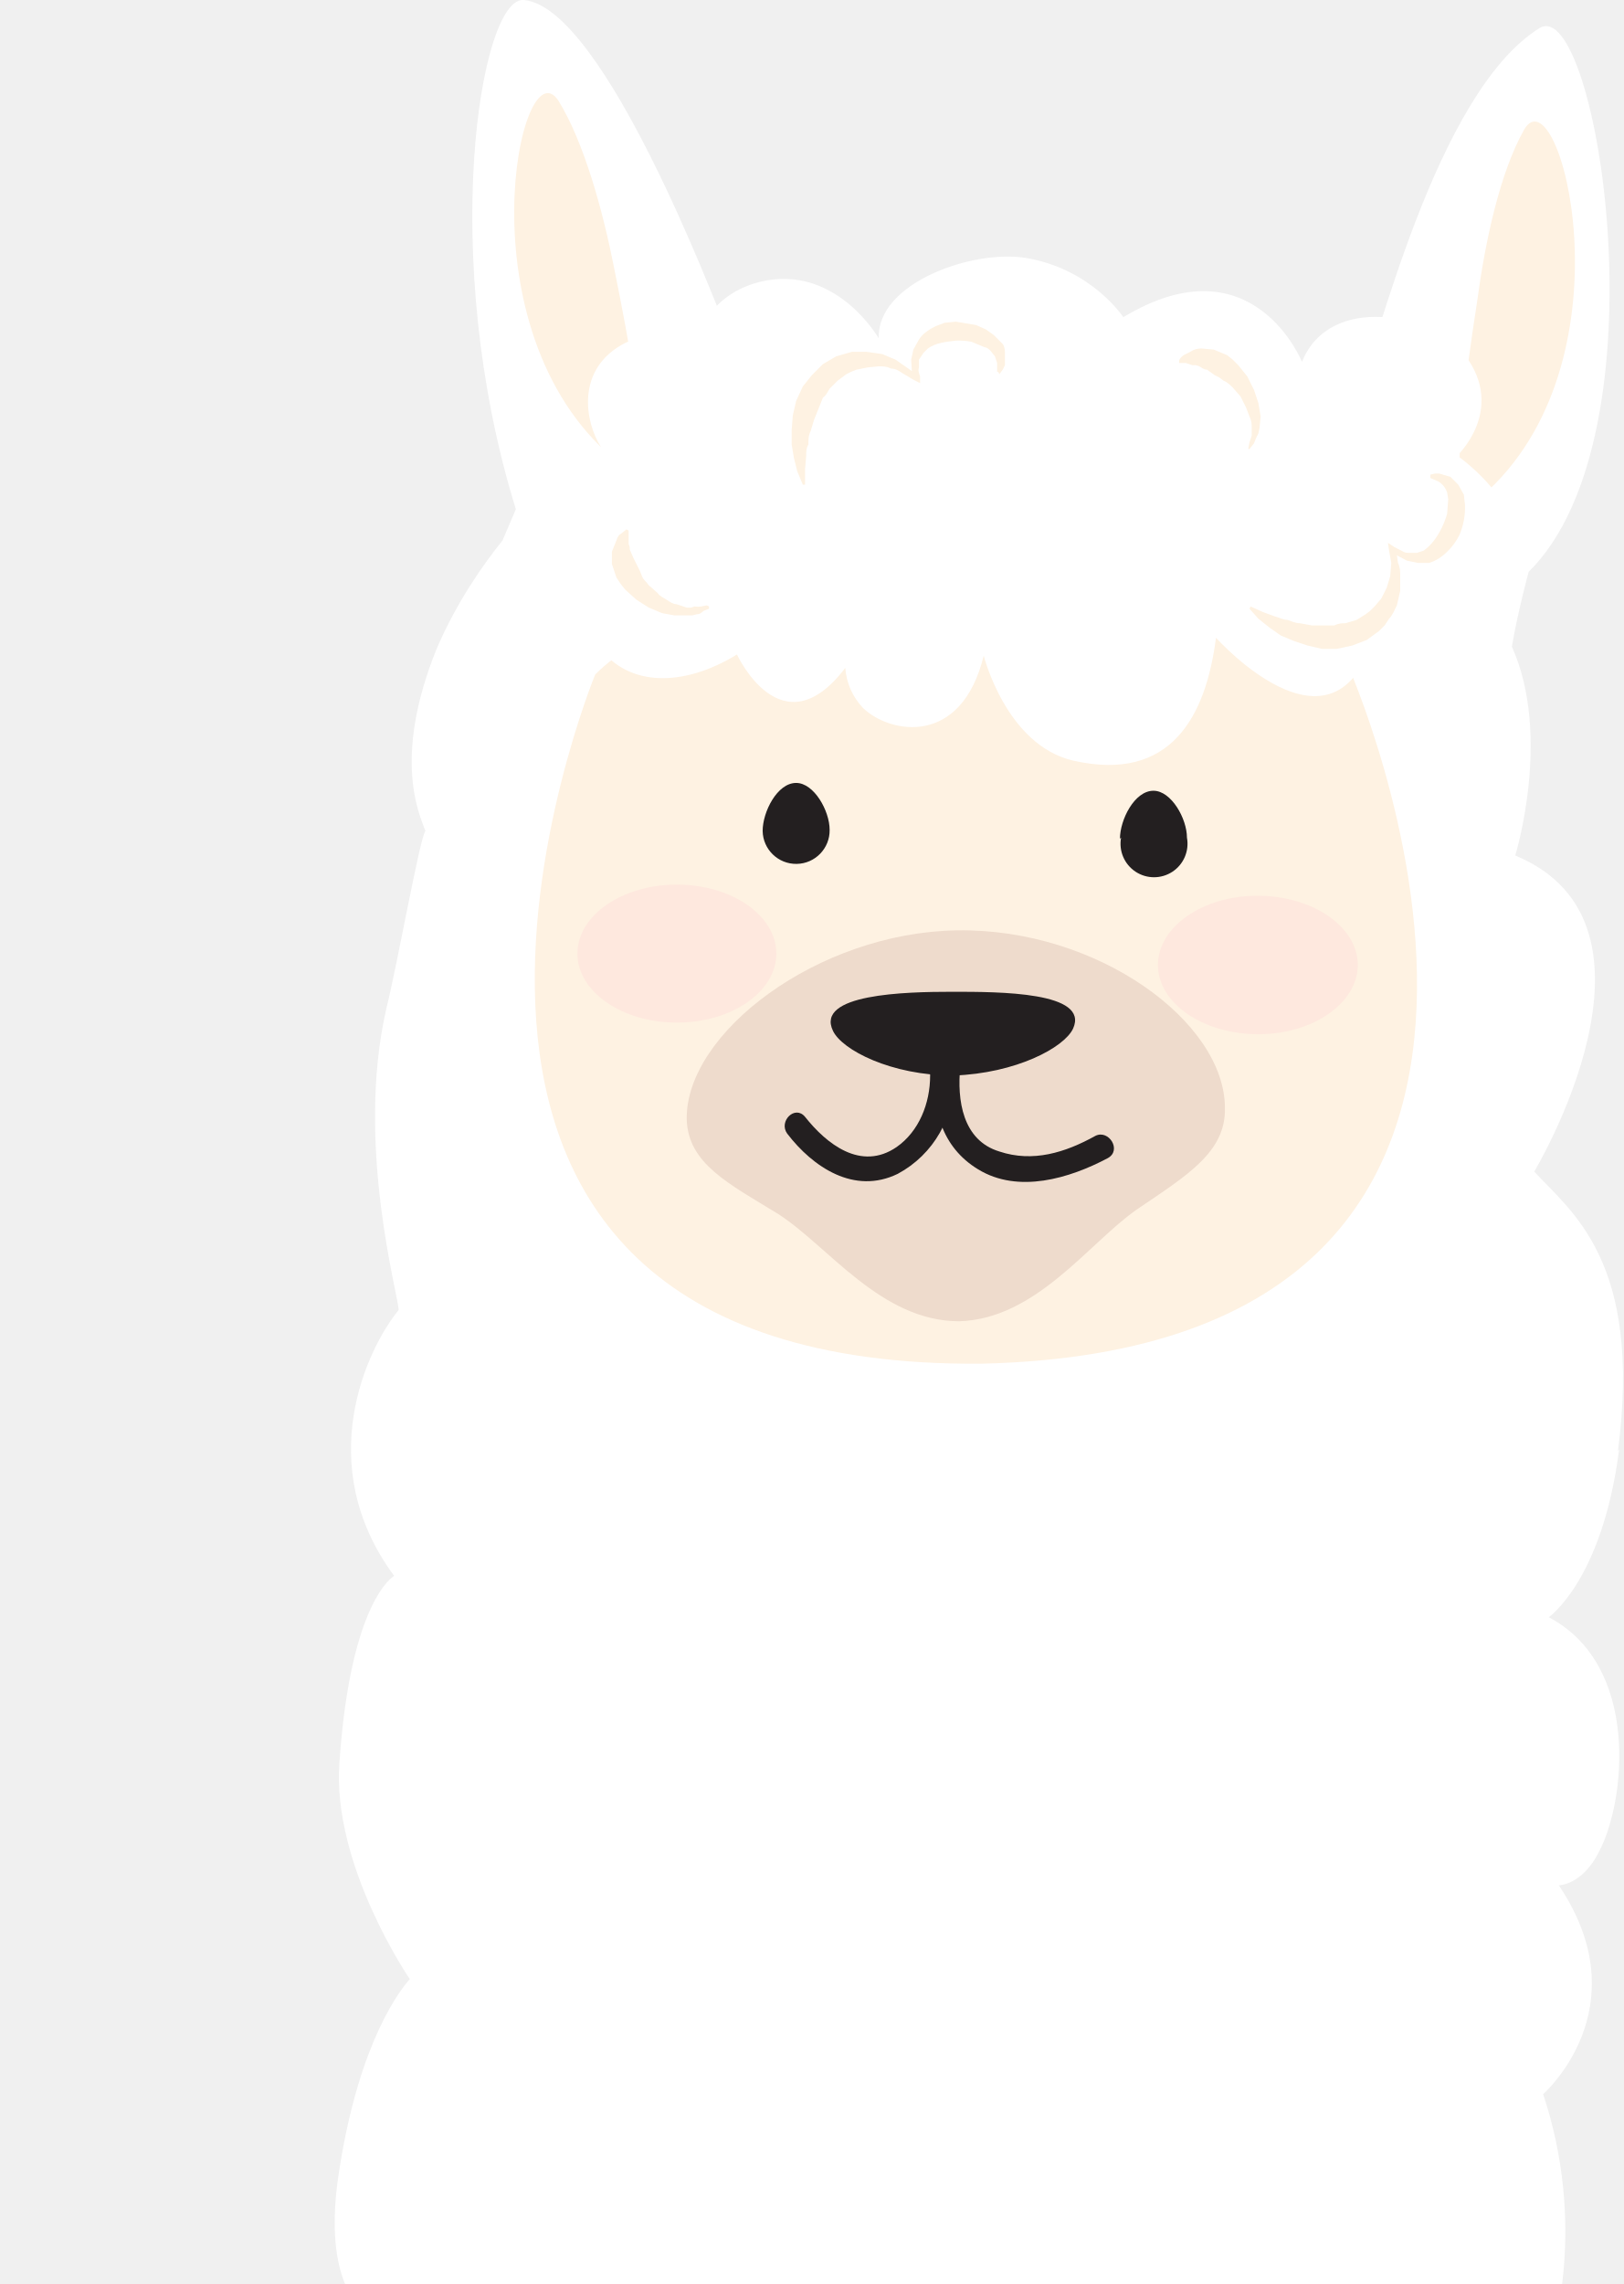
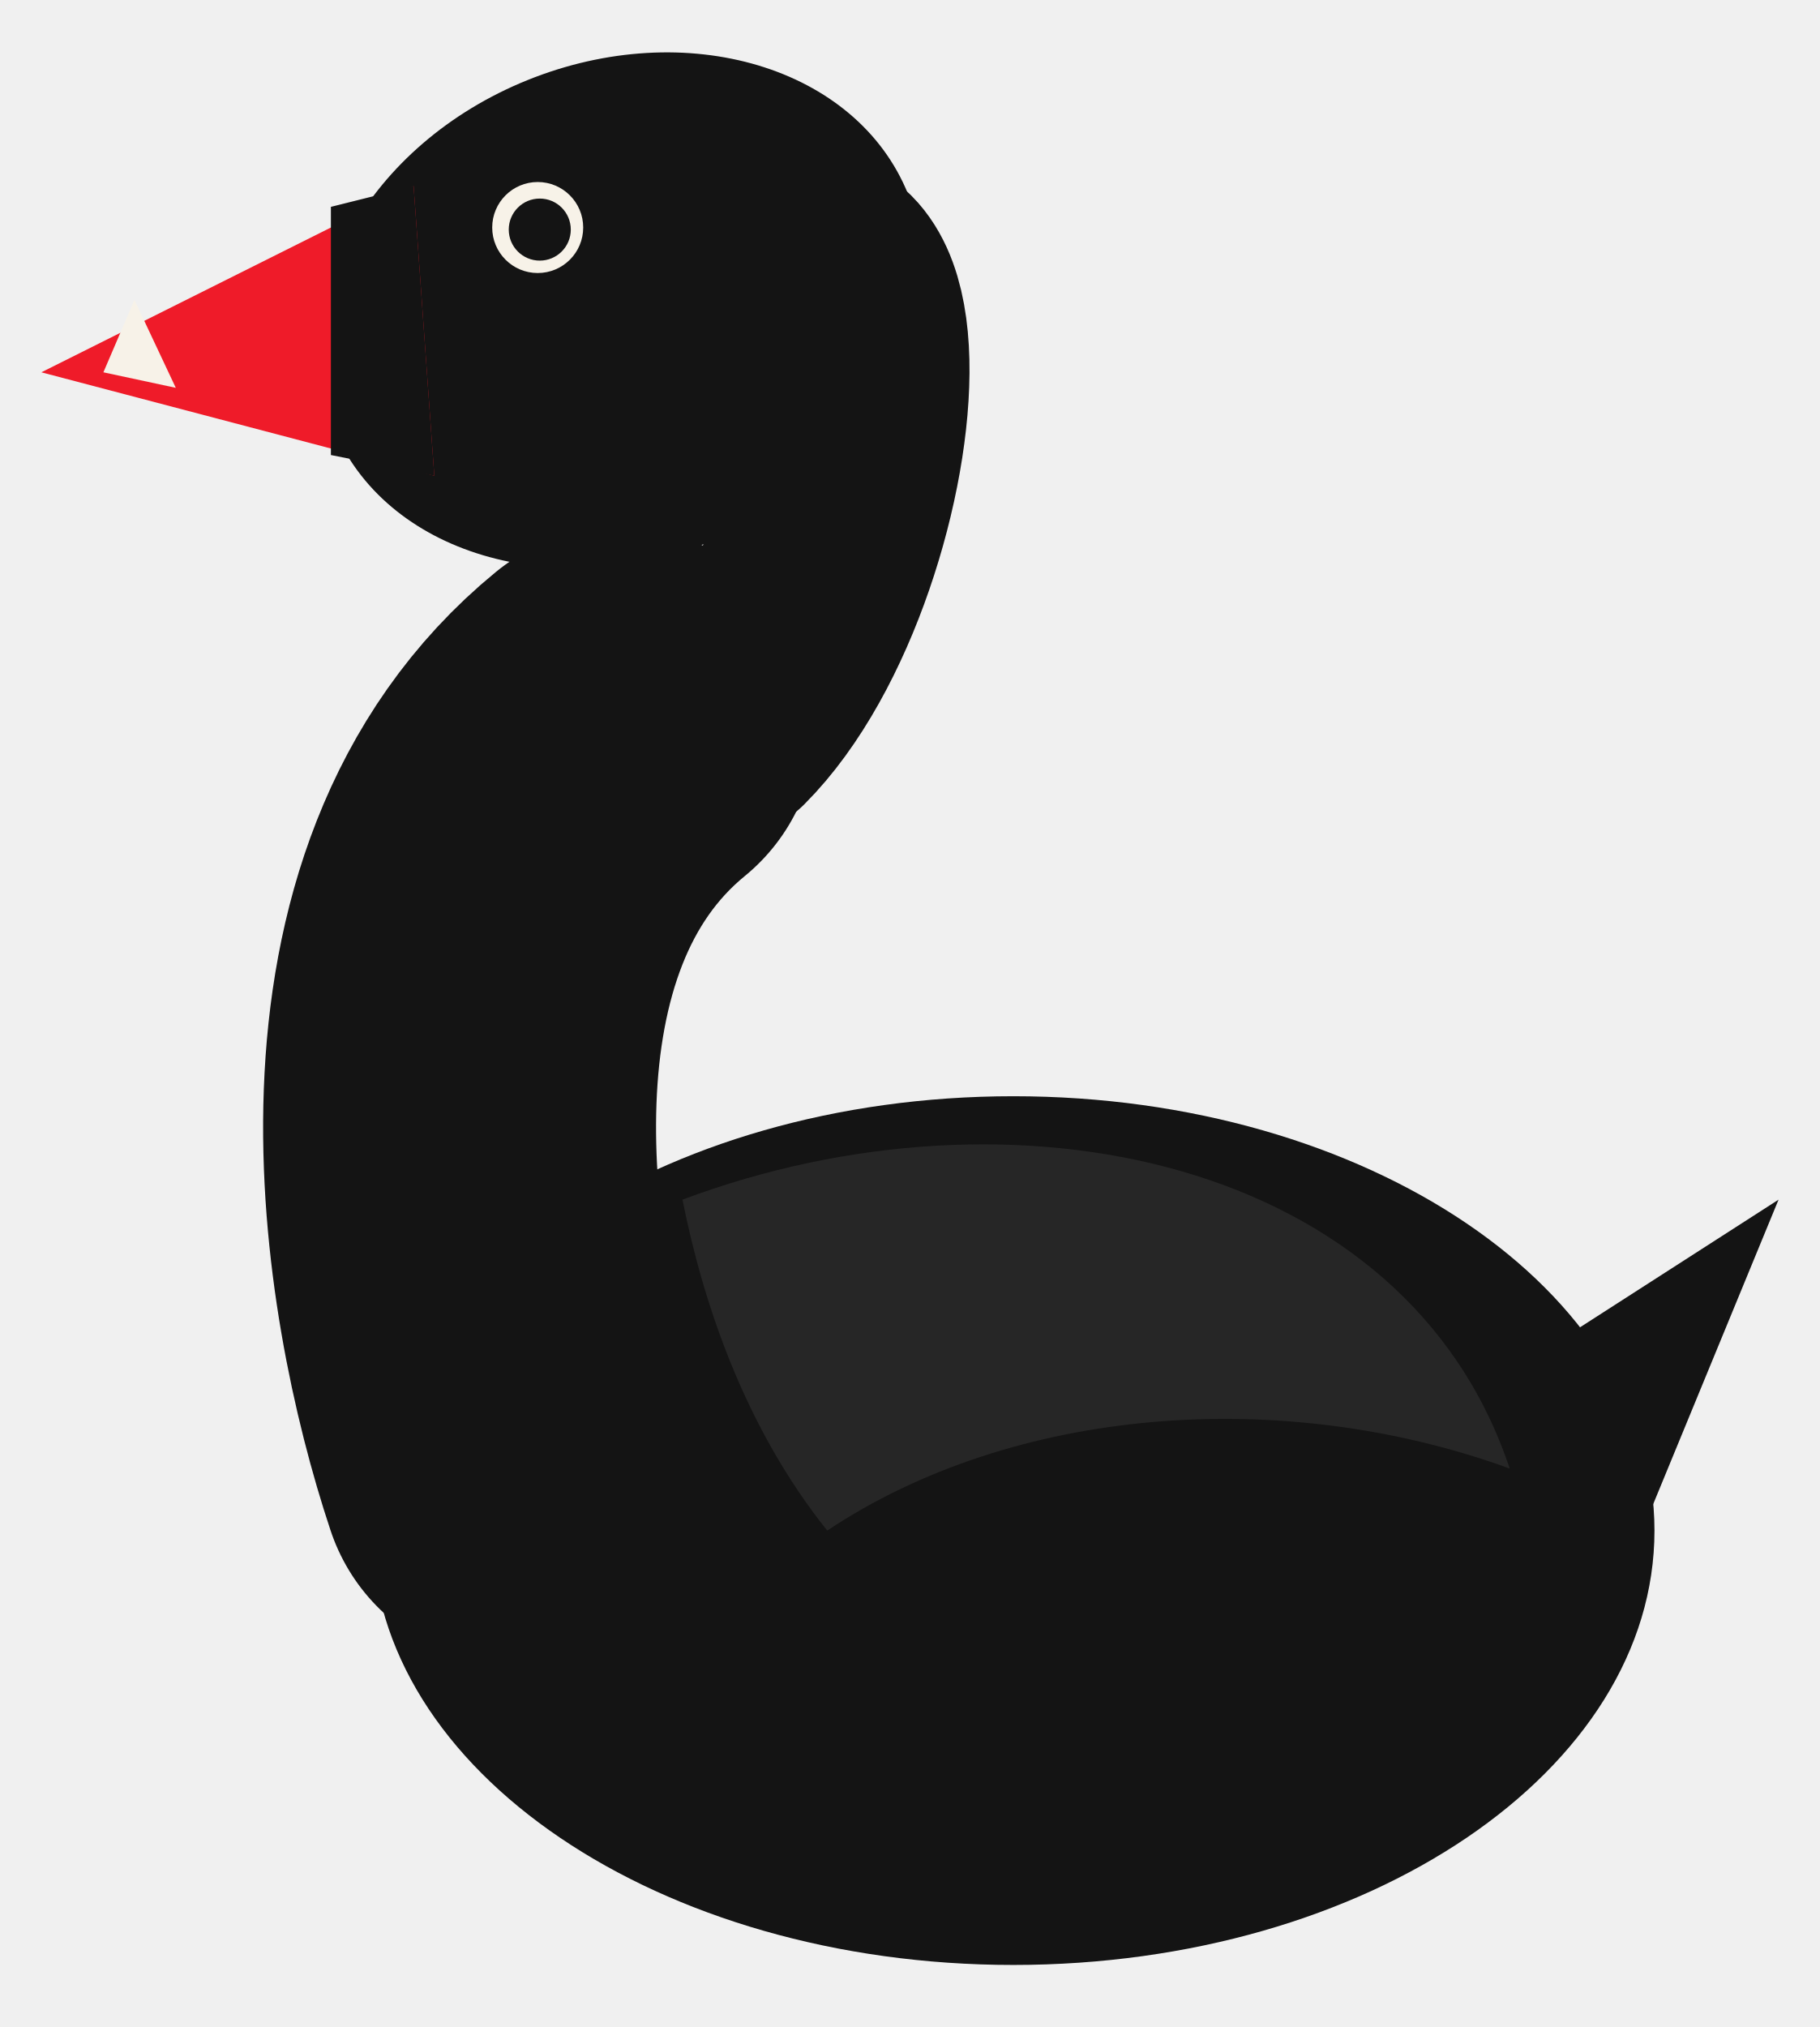
- <svg xmlns="http://www.w3.org/2000/svg" width="145.4" height="204.5" xml:space="preserve">
-   <defs>
-     <clipPath id="a" clipPathUnits="userSpaceOnUse">
-       <path d="M5210 5148.5c-111.4 0-201.8 62.7-201.8 140s90.4 140 201.8 140c111.5 0 201.9-62.7 201.9-140s-90.4-140-201.9-140" />
-     </clipPath>
-   </defs>
-   <path fill="#fff" d="M145 129.8c-1.5 11.7-6.3 15-6.3 15 8.2 4.3 6.9 16.5 4.5 21-1.5 3-3.6 3-3.6 3 7.4 11-1.4 18.7-1.4 18.7a39 39 0 0 1 1.7 17h-109c-.7-1.7-1.4-4.8-.5-10.3 1.8-11.5 5.5-16.1 6.3-17 0 0-7-10.2-6.3-19.4 1-14.6 4.9-16.7 4.9-16.7-7.4-10-2.4-20.4.4-23.8 0-1.3-3.9-14.8-1.1-27 1-4 3-15.3 3.5-15.9-.5-1.4-3-6.4 1-16.3 1.8-4.2 4.2-7.6 5.9-9.7l1.2-2.8C39.2 23 43-.3 46.9 0c7.2.6 17.2 27.3 18 29.1.2.7 7.8 1.3 16.2 1.9 7.8-.6 15.8-1 20-.4 5.2.9 9.6 2.4 13.3 4.1 5 .7 6.9.9 7.2.3 1.6-3.3 6.9-26.7 16.3-32.5 5.1-3 11.5 36.4-1 48.7 0 0-1 3.7-1.5 6.7 3.6 8 .3 18.7.3 18.7 15 6.2 1.7 28.3 1.7 28.3 3.3 3.6 9.7 8 7.5 25" />
-   <path fill="#fef2e2" d="M136.5 11.6c3.1-5.3 9.9 20-3.2 32.3-3.2 3-3.3-2.1-1-17 .7-5.2 2-11.4 4.2-15.3M50 9c-3.4-5.1-8.8 20.5 5 32.1C58.2 44 58 38.8 55 24c-1-5.1-2.7-11.3-5-15M53.3 60.4c8.4-8.7 33.6-6.6 33.6-6.6s25-3 33.7 5.5c0 0 27.6 61.4-32.7 62.8-60.2.5-34.6-61.7-34.6-61.7" />
-   <g clip-path="url(#a)" transform="matrix(.04413 0 0 .04413 -169.3 -148)">
-     <path fill="#fee8de" d="M5008.2 5148.5h403.7v280h-403.7Z" />
+ <svg xmlns="http://www.w3.org/2000/svg" viewBox="52 34 176 196" width="176" height="196">
+   <g fill="#141414">
+     <ellipse cx="150" cy="182" rx="62" ry="42" />
+     <path d="M196 168 L224 150 L210 184 Z" />
  </g>
-   <path fill="#fee8de" d="M112.6 80.2c-4.9 0-8.9 2.8-8.9 6.2 0 3.4 4 6.2 9 6.2 4.9 0 8.9-2.8 8.9-6.2 0-3.4-4-6.2-9-6.2" />
-   <path fill="#231f20" d="M68.3 74.4a3 3 0 1 0 6-.1c0-1.7-1.4-4.2-3-4.2-1.7 0-3 2.6-3 4.3M100.4 75a3 3 0 1 0 5.9 0c0-1.7-1.4-4.2-3-4.2-1.7 0-3 2.6-3 4.3" />
-   <path fill="#eedbcc" d="M61.5 100.2c-.1-7.7 11.7-16.7 24.2-16.9 12.6-.2 24 8.2 24 15.9.1 4-3.5 6.1-7.9 9.1-4.3 3-9 9.8-15.9 10-7 0-11.7-6.7-16.2-9.6-4.4-2.7-8.1-4.5-8.2-8.5" />
-   <path fill="#fff" d="M48.8 44.7c.3-2.6 2.3-4.8 5-4.7-1.4-2.2-2.3-7 2.2-9.3 2.8-1.3 6 1.1 6 1.1s.6-5.6 6.7-6.7c6.4-1.1 10 5.2 10 5.2-.2-5 8.5-8 13.2-7.2 5.9 1 8.7 5.3 8.7 5.3 11.6-7 16 4 16 4 2.5-6.2 11.7-4.3 14.6-.6 3.7 4.9-.7 9-.7 9s8 5.4 4.5 11.6c-4 7.1-11.5 2.7-11.5 2.7-3 15-14.6 2-14.6 2-.9 7-4 13-12.8 11-6-1.4-8-9.4-8-9.4-2 8.2-8.4 7-10.8 4.7a5.8 5.8 0 0 1-1.6-3.6C70 67.3 66 58.6 66 58.6c-4.9 3-9.7 2.8-12.2-.5-1.4-1.9-1.8-4-1-7.4-2.1-.6-4.4-2.3-4-6" />
-   <path fill="#fef2e2" d="m128.1 42.8.7.3a1.8 1.8 0 0 1 .8 1l.1.6-.1 1.3a7.8 7.8 0 0 1-.5 1.3c-.4.8-.9 1.5-1.6 2l-.6.2h-.7c-.2 0-.4 0-.7-.2l-.6-.3-.6-.4.1.7.2 1.1-.1 1.2-.3 1-.5 1-.6.7-.4.4-.4.3-.8.5-1 .3c-.3 0-.6 0-1 .2h-2l-1.1-.2c-.4 0-.8-.2-1.1-.3-.4 0-.7-.2-1.1-.3l-1.1-.4-1.1-.5-.1.2.8.9 1 .8 1 .7 1.2.5 1.2.4 1.3.3h1.3l1.4-.3 1.3-.5 1.1-.8.5-.5.4-.6c.3-.3.5-.8.7-1.2l.3-1.3v-1.3c0-.4 0-.8-.2-1.2L125 49l-.5.4 1.5.8 1 .2h1c.6-.2 1.1-.5 1.6-1a5.2 5.2 0 0 0 1.1-1.5 6.2 6.2 0 0 0 .5-2.7l-.1-.9-.5-.9-.7-.7-1-.3h-.4l-.4.1v.2M89.5 33.5l.3-.4.2-.4v-1c0-.3 0-.6-.2-.9L89 30l-.7-.5-.9-.4-1.8-.3-1 .1-.8.3c-.6.3-1.2.7-1.5 1.2l-.5.9-.2.9.1 1.7.5-.3-1-.7-1-.7-1.2-.5-1.4-.2h-1.3l-.7.2-.7.2-1.2.7-1 1-.8 1-.6 1.3-.3 1.3-.1 1.3v1.3l.2 1.2.3 1.2.5 1.2h.2V42l.1-1.2c0-.3 0-.7.2-1 0-.5 0-.8.2-1.2l.3-1 .4-1 .4-1c.3-.2.4-.5.6-.8l.7-.7.8-.6.4-.2.5-.2 1-.2 1-.1c.4 0 .7 0 1.1.2.4 0 .7.2 1 .4l1 .6.6.3v-.6c-.1-.3-.2-.5-.1-.8v-.7l.4-.6.4-.4c.7-.5 1.6-.6 2.5-.7a6 6 0 0 1 1.4.1l1.2.5c.2 0 .4.2.5.3l.4.5.2.6v.8h.1M63.3 54.2l-.5.1a2 2 0 0 1-.6 0l-.3.1h-.4l-.9-.3c-.3 0-.6-.2-.9-.4-.3-.2-.6-.3-.8-.6l-.8-.7c-.2-.3-.5-.5-.6-.8l-.2-.5-.2-.4-.4-.8-.3-.7V49l-.1-.3v-1.2l-.2-.1-.5.4c-.2.1-.3.3-.4.6l-.4 1v1.1l.4 1.2.4.6.4.5 1 .9 1.1.7 1.2.5 1.1.2H62l.4-.1c.3 0 .5-.2.6-.3l.5-.2v-.2M111.8 40.1l.1-.5.2-.6v-.7c0-.3 0-.6-.2-1l-.3-.8-.5-1-.7-.8c-.2-.2-.5-.5-.8-.6l-.4-.3-.4-.2-.7-.5c-.3 0-.5-.2-.7-.3l-.3-.1h-.3l-.6-.2h-.6v-.2s0-.2.4-.5l.6-.3c.3-.2.6-.3 1-.3l1.1.1 1.2.5.5.4.5.5.8 1 .6 1.2.4 1.2.2 1.2-.1 1-.1.5-.2.4-.2.5-.4.5h-.1" />
-   <path fill="#231f20" d="M85.3 88.8c4.2 0 12.3 0 10.8 3.3-.8 1.7-5.1 4-10.7 4.2-5.6 0-10-2.3-10.8-4C73 89 81 88.8 85.3 88.8" />
-   <path fill="#231f20" d="M83.8 95.5c-.4 3.7.5 7.2 3.8 9.2 3.6 2.2 8.2.8 11.6-1 1.3-.7.1-2.6-1.1-2-2.7 1.5-5.6 2.4-8.6 1.4-3.3-1-3.8-4.6-3.5-7.6.2-1.4-2-1.3-2.2 0" />
-   <path fill="#231f20" d="M83.3 96.3c0 2.5-1 5-3 6.4-3.2 2.2-6.3-.3-8.2-2.7-.9-1.1-2.4.4-1.6 1.5 2.3 3 6 5.5 9.9 3.6a9.5 9.5 0 0 0 5-8.8c0-1.4-2.2-1.4-2.1 0" />
+   <g fill="none" stroke="#141414" stroke-linecap="round">
+     <path d="M102 176 C96 158 90 122 112 104" stroke-width="38" />
+     <path d="M122 104 C138 88 142 38 116 70" stroke-width="22" />
+   </g>
+   <ellipse cx="112" cy="64" rx="30" ry="24" fill="#141414" transform="rotate(-22 112 64)" />
+   <path d="M118 150 C150 138 188 146 198 176 C176 168 150 170 132 182 C124 172 120 160 118 150 Z" fill="#262626" />
+   <path d="M92 52 L94 80 L56 70 Z" fill="#ef1b29" />
+   <path d="M92 52 L94 80 L84 78 L84 54 Z" fill="#141414" />
+   <path d="M62 70 L65 63 L69 71.5 Z" fill="#f7f2e8" />
+   <circle cx="104" cy="56" r="4.4" fill="#f7f2e8" />
+   <circle cx="104.2" cy="56.2" r="3" fill="#141414" />
</svg>
